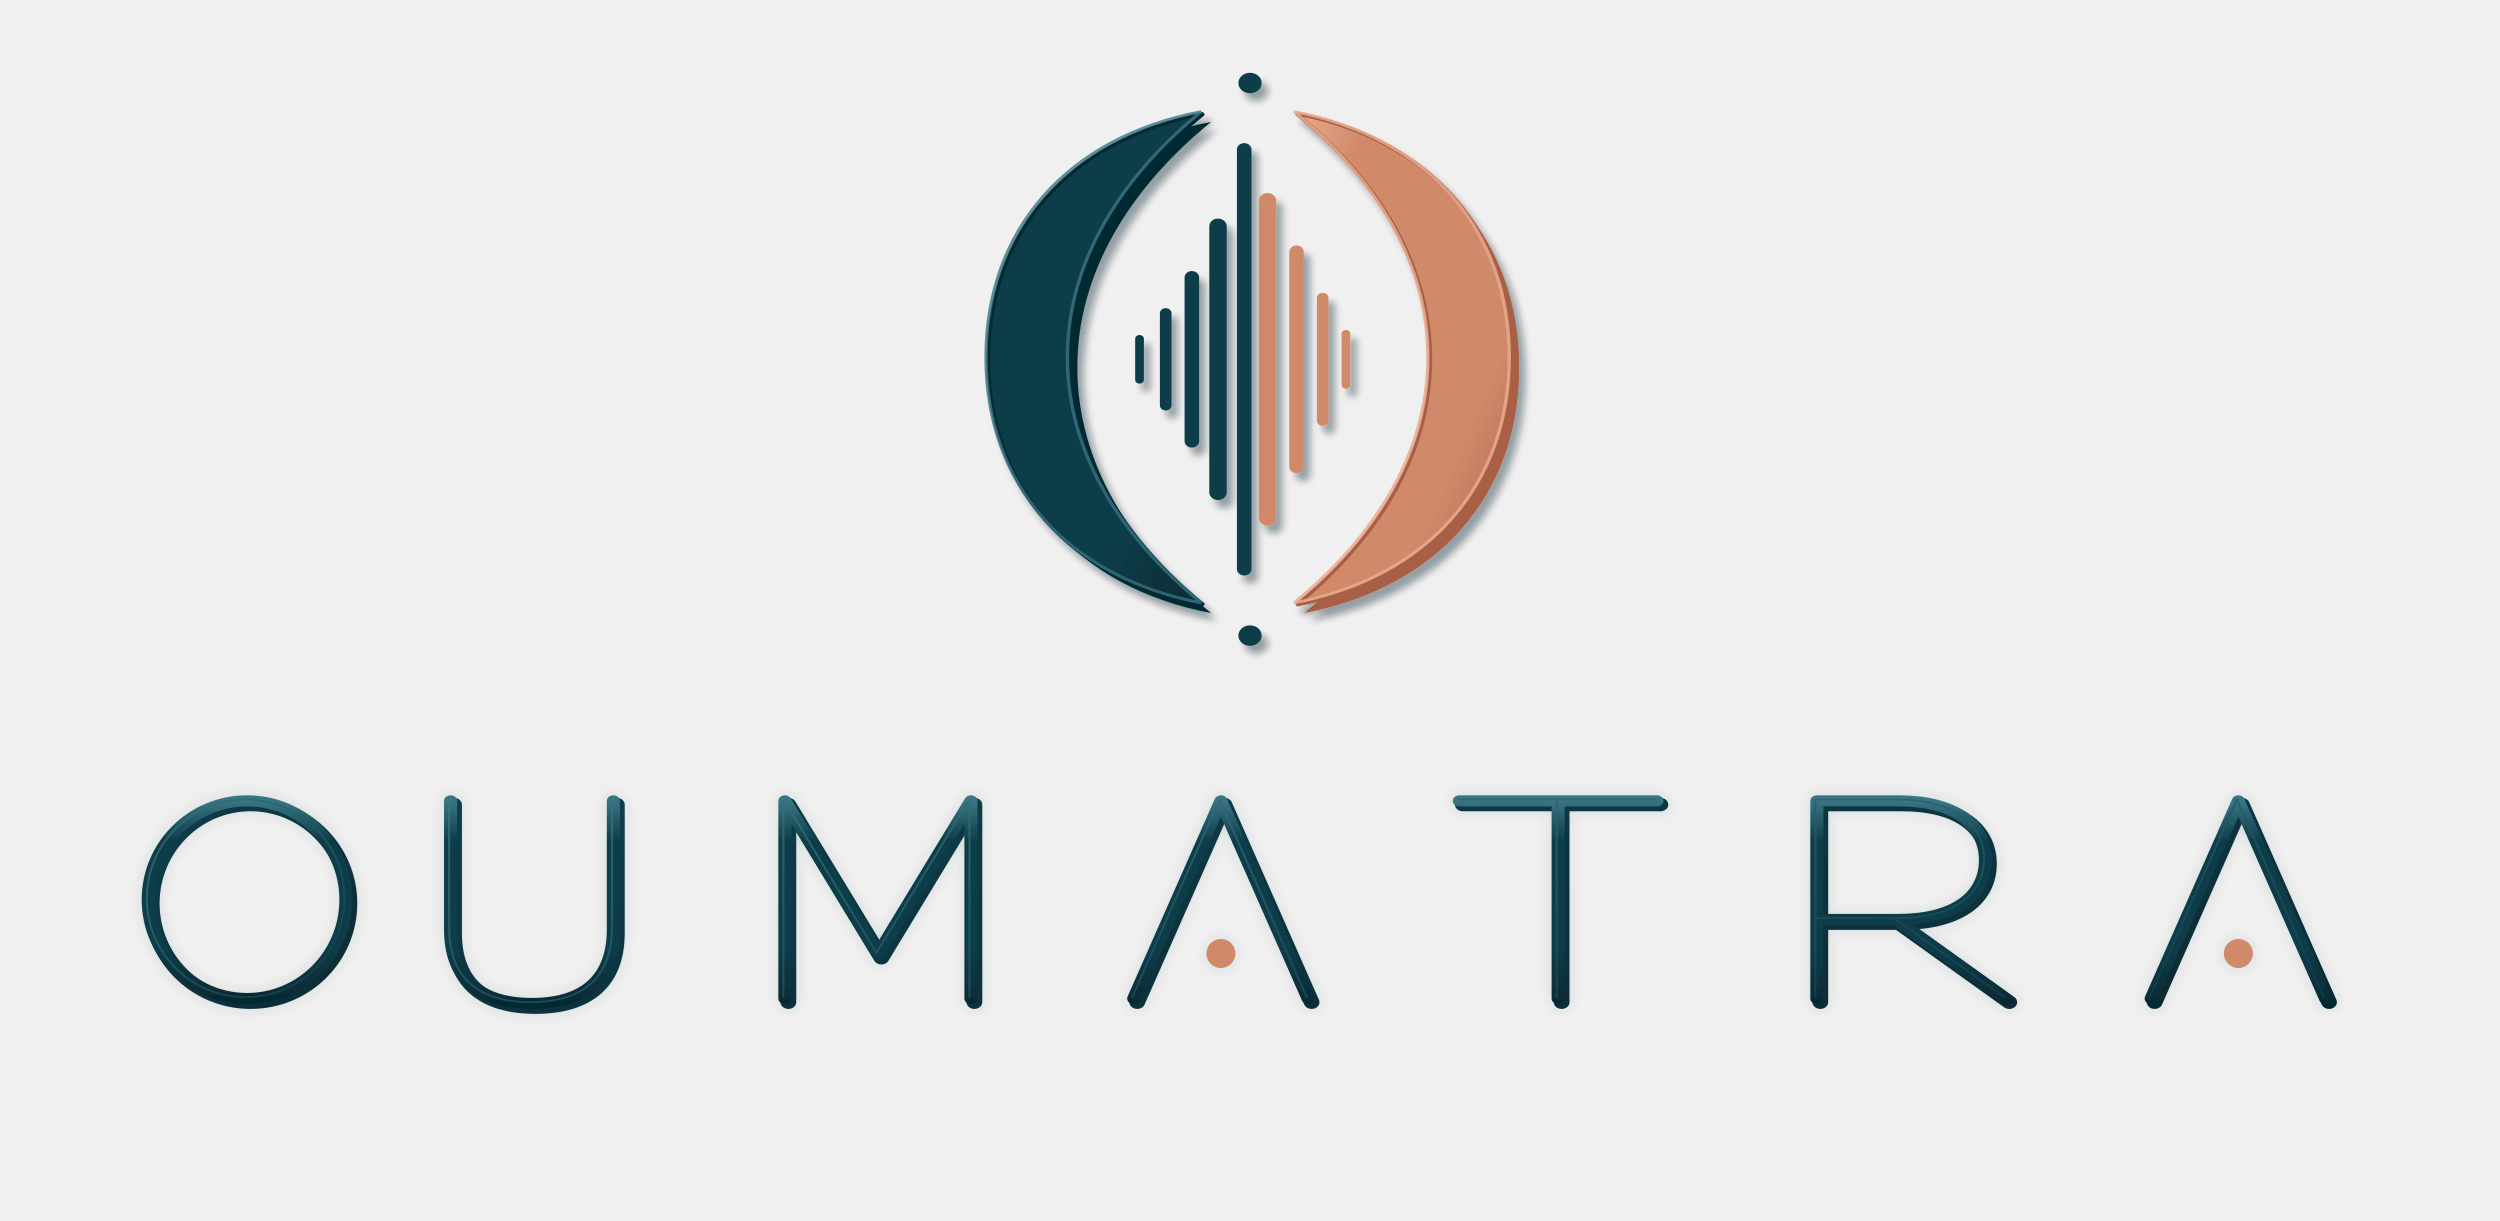
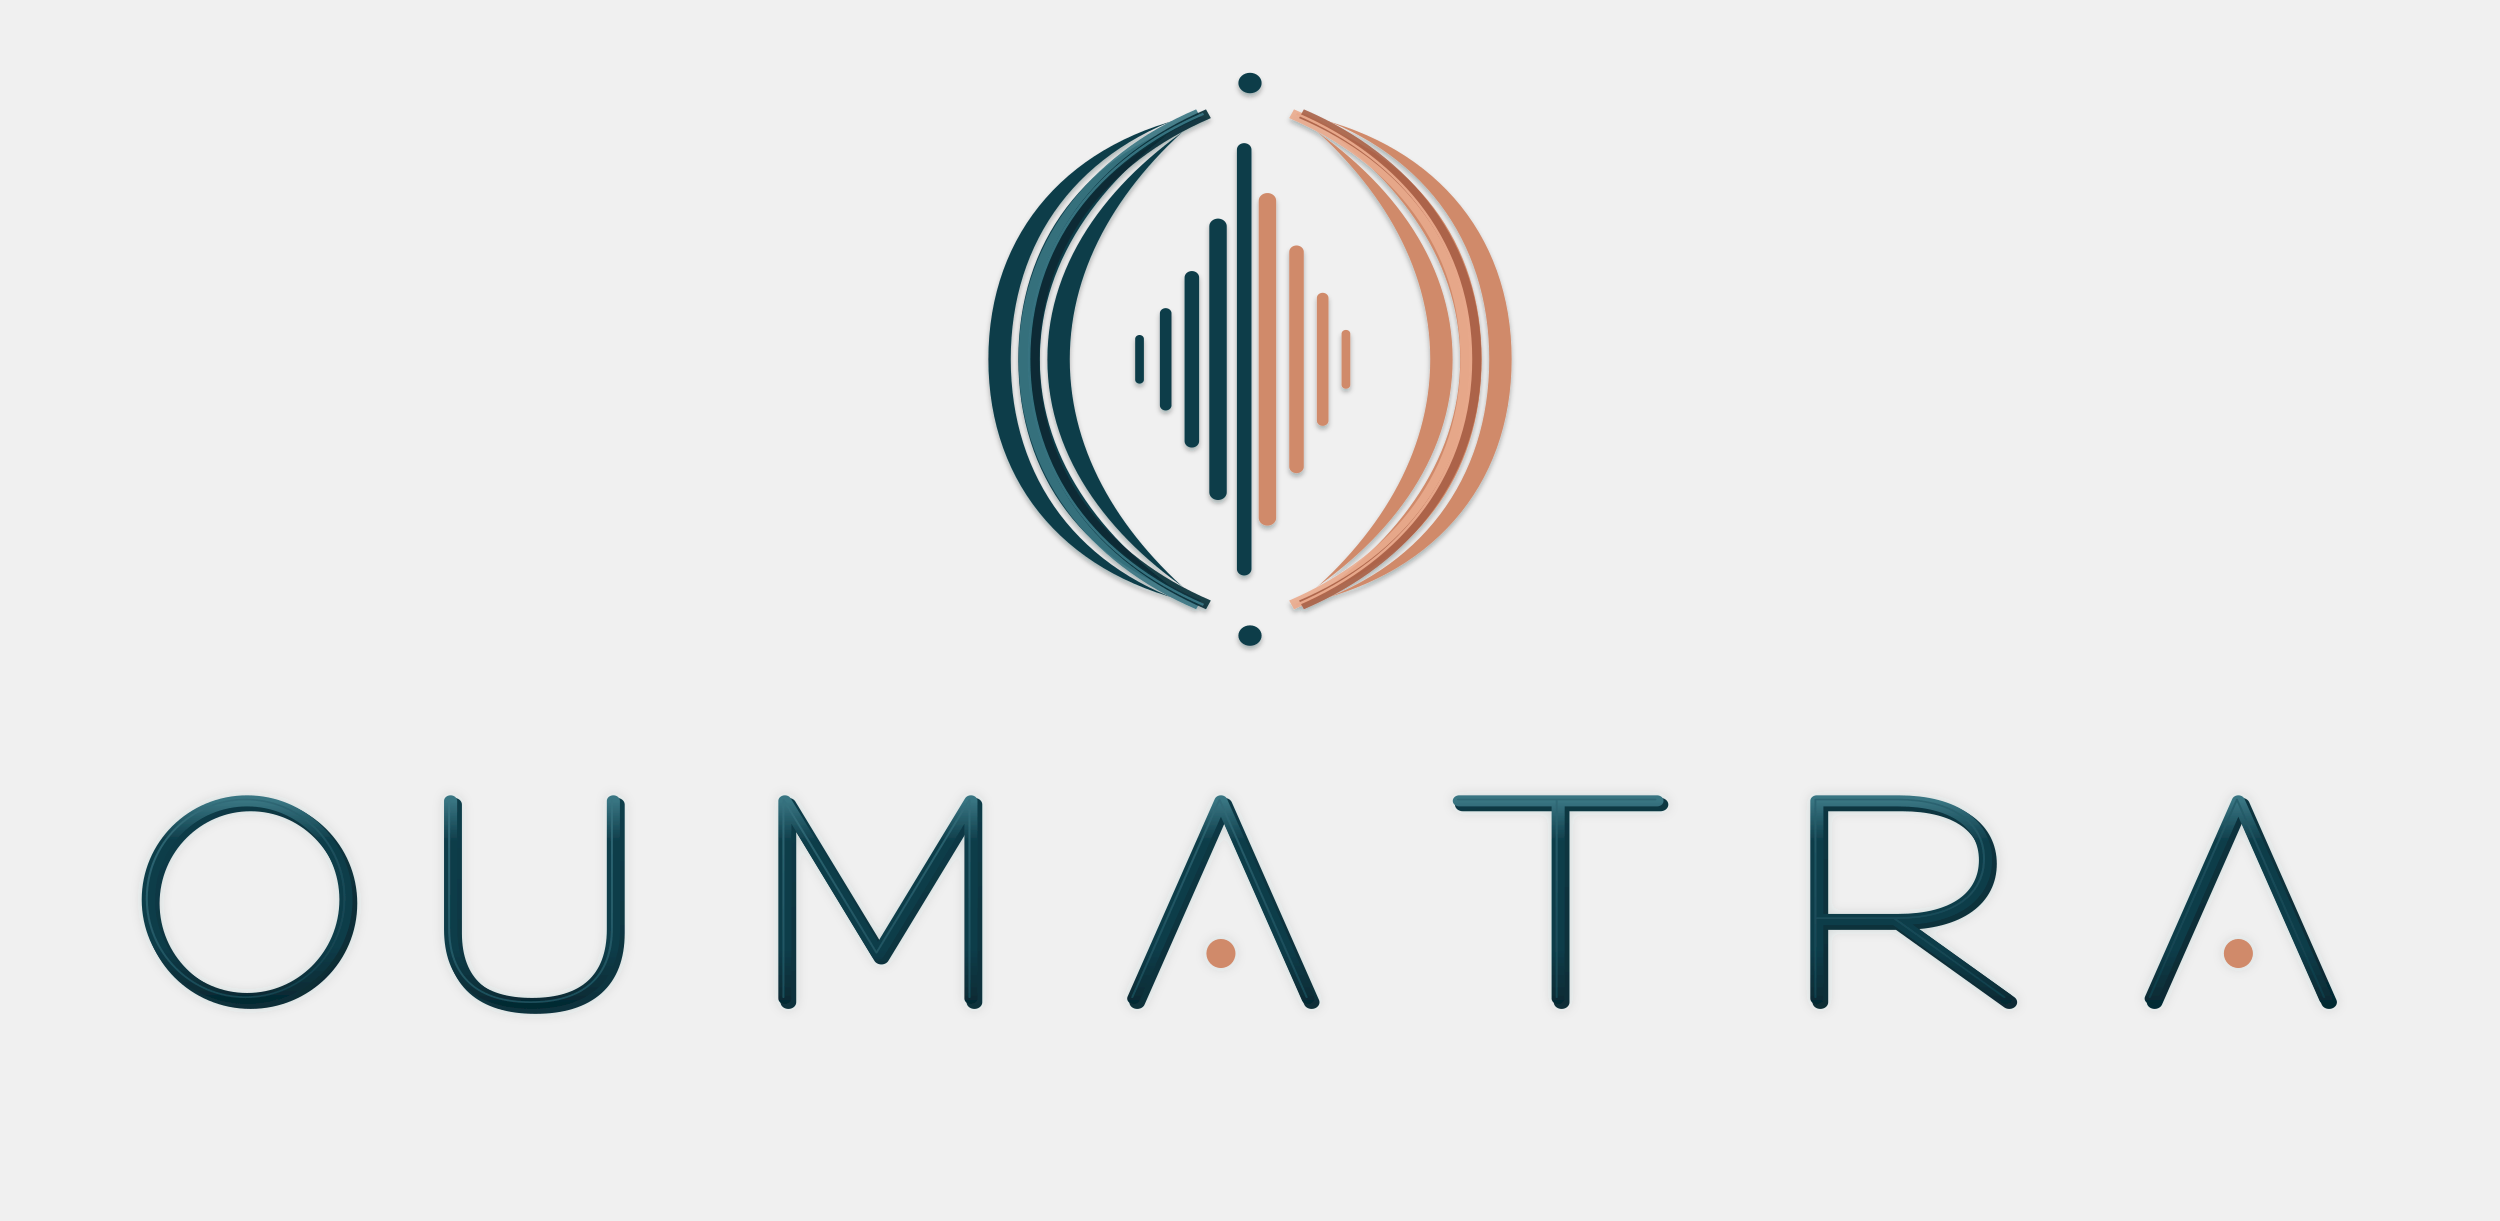
<svg xmlns="http://www.w3.org/2000/svg" viewBox="0 0 860 420" role="img" aria-labelledby="title">
  <defs>
-     <linearGradient id="left-face" x1="0" y1="0" x2="1" y2="1">
-       <stop stop-color="#397582" />
-       <stop offset=".18" stop-color="#0E3D4A" />
-       <stop offset=".72" stop-color="#0E3D4A" />
+     <radialGradient id="left-face">
+       <stop stop-color="#0E3D4A" />
+       <stop offset=".7" stop-color="#0E3D4A" />
      <stop offset="1" stop-color="#062A33" />
-     </linearGradient>
-     <linearGradient id="right-face" x1="0" y1="0" x2="1" y2="1">
-       <stop stop-color="#E9AA8D" />
-       <stop offset=".18" stop-color="#D08A6A" />
-       <stop offset=".72" stop-color="#D08A6A" />
+     </radialGradient>
+     <radialGradient id="right-face">
+       <stop stop-color="#D08A6A" />
+       <stop offset=".7" stop-color="#D08A6A" />
      <stop offset="1" stop-color="#A85E45" />
-     </linearGradient>
+     </radialGradient>
    <linearGradient id="word-face" x1="0" y1="0" x2="0" y2="1">
      <stop stop-color="#397582" />
      <stop offset=".2" stop-color="#0E3D4A" />
      <stop offset=".72" stop-color="#0E3D4A" />
      <stop offset="1" stop-color="#062A33" />
    </linearGradient>
    <linearGradient id="word-highlight" x1="0" y1="0" x2="1" y2="1">
      <stop stop-color="#397582" />
      <stop offset="1" stop-color="#0E3D4A" />
    </linearGradient>
    <linearGradient id="word-shadow" x1="0" y1="0" x2="1" y2="1">
      <stop stop-color="#0E3D4A" />
      <stop offset="1" stop-color="#062A33" />
    </linearGradient>
    <filter id="raised" x="-30%" y="-30%" width="170%" height="180%">
-       <feDropShadow dx="2.2" dy="3.2" stdDeviation="1.25" flood-color="#061C22" flood-opacity=".38" />
+       <feDropShadow dx="0" dy="1.4" stdDeviation=".9" flood-color="#061C22" flood-opacity=".3" />
    </filter>
    <filter id="word-depth" x="-8%" y="-20%" width="116%" height="150%">
      <feGaussianBlur in="SourceAlpha" stdDeviation="2" result="glowAlpha" />
      <feFlood flood-color="#0E3D4A" flood-opacity=".14" />
      <feComposite in2="glowAlpha" operator="in" result="glow" />
      <feDropShadow dx="1.6" dy="2.4" stdDeviation="1.1" flood-color="#061C22" flood-opacity=".38" />
      <feMerge>
        <feMergeNode in="glow" />
        <feMergeNode in="SourceGraphic" />
      </feMerge>
    </filter>
+     <mask id="left-split">
+       <rect width="240" height="240" fill="#fff" />
+       <path d="M104 24C62 38 39 74 39 120s23 82 65 96" fill="none" stroke="#000" stroke-width="2.6" />
+       <path d="M104 24C72 47 49 80 49 120s23 73 55 96" fill="none" stroke="#000" stroke-width="2.6" />
+     </mask>
+     <mask id="right-split">
+       <rect width="240" height="240" fill="#fff" />
+       <path d="M136 24c42 14 65 50 65 96s-23 82-65 96" fill="none" stroke="#000" stroke-width="2.6" />
+       <path d="M136 24c32 23 55 56 55 96s-23 73-55 96" fill="none" stroke="#000" stroke-width="2.6" />
+     </mask>
  </defs>
  <g transform="translate(310 18) scale(1 .88)">
    <g filter="url(#raised)">
-       <path d="M104 24C58 34 30 70 30 120s28 86 74 96C76 190 58 157 58 120s18-70 46-96Z" fill="#062A33" transform="translate(2.6 3.2)" />
-       <path d="M136 24c46 10 74 46 74 96s-28 86-74 96c28-26 46-59 46-96s-18-70-46-96Z" fill="#A85E45" transform="translate(2.6 3.2)" />
-       <path d="M104 24C58 34 30 70 30 120s28 86 74 96C76 190 58 157 58 120s18-70 46-96Z" fill="url(#left-face)" stroke="#062A33" stroke-width="1.35" />
-       <path d="M136 24c46 10 74 46 74 96s-28 86-74 96c28-26 46-59 46-96s-18-70-46-96Z" fill="url(#right-face)" stroke="#A85E45" stroke-width="1.35" />
-       <path d="M104 24C58 34 30 70 30 120s28 86 74 96C76 190 58 157 58 120s18-70 46-96Z" fill="none" stroke="#397582" stroke-opacity=".8" stroke-width="1.15" transform="translate(-.8 -.8)" />
-       <path d="M136 24c46 10 74 46 74 96s-28 86-74 96c28-26 46-59 46-96s-18-70-46-96Z" fill="none" stroke="#E9AA8D" stroke-opacity=".85" stroke-width="1.15" transform="translate(-.8 -.8)" />
+       <path d="M104 24C58 34 30 70 30 120s28 86 74 96C76 190 58 157 58 120s18-70 46-96Z" fill="#0E3D4A" mask="url(#left-split)" />
+       <path d="M136 24c46 10 74 46 74 96s-28 86-74 96c28-26 46-59 46-96s-18-70-46-96Z" fill="#D08A6A" mask="url(#right-split)" />
+       <g fill="none" stroke-linecap="butt">
+         <path d="M104 24C67 42 44 76 44 120s23 78 60 96" stroke="#397582" stroke-opacity=".9" stroke-width="3.8" transform="translate(-1.7 0)" />
+         <path d="M104 24C67 42 44 76 44 120s23 78 60 96" stroke="#062A33" stroke-opacity=".88" stroke-width="3.8" transform="translate(1.7 0)" />
+         <path d="M104 24C67 42 44 76 44 120s23 78 60 96" stroke="#397582" stroke-opacity=".96" stroke-width=".9" />
+         <path d="M136 24c37 18 60 52 60 96s-23 78-60 96" stroke="#E9AA8D" stroke-opacity=".9" stroke-width="3.8" transform="translate(-1.7 0)" />
+         <path d="M136 24c37 18 60 52 60 96s-23 78-60 96" stroke="#A85E45" stroke-opacity=".88" stroke-width="3.8" transform="translate(1.7 0)" />
+         <path d="M136 24c37 18 60 52 60 96s-23 78-60 96" stroke="#E9AA8D" stroke-opacity=".96" stroke-width=".9" />
+       </g>
      <g fill="none" stroke-linecap="round">
        <path d="M82 112v16" stroke="#0E3D4A" stroke-width="3" />
        <path d="M91 102v36" stroke="#0E3D4A" stroke-width="4" />
        <path d="M100 88v64" stroke="#0E3D4A" stroke-width="5" />
        <path d="M109 68v104" stroke="#0E3D4A" stroke-width="6" />
        <path d="M118 38v164" stroke="#0E3D4A" stroke-width="5" />
        <path d="M126 58v124" stroke="#D08A6A" stroke-width="6" />
        <path d="M136 78v84" stroke="#D08A6A" stroke-width="5" />
        <path d="M145 96v48" stroke="#D08A6A" stroke-width="4" />
        <path d="M153 110v20" stroke="#D08A6A" stroke-width="3" />
      </g>
      <circle cx="120" cy="12" r="4" fill="#0E3D4A" />
      <circle cx="120" cy="228" r="4" fill="#0E3D4A" />
    </g>
  </g>
  <g filter="url(#word-depth)">
    <g transform="translate(50 250) scale(1 .85) translate(1.2 1.5)" fill="none" stroke="url(#word-shadow)" stroke-width="5.4" stroke-linecap="round" stroke-linejoin="round">
      <ellipse cx="35" cy="70" rx="34" ry="40" />
      <path d="M105 30v52c0 20 10 30 28 30s28-10 28-30V30M220 110V30l32 62 32-62v80M340 110l30-80 30 80M452 30h68m-34 0v80M575 110V30h28c20 0 30 10 30 24s-10 24-30 24h-28m27 0 38 32M690 110l30-80 30 80" />
    </g>
    <g transform="translate(50 250) scale(1 .85)" fill="none" stroke="url(#word-face)" stroke-width="4.5" stroke-linecap="round" stroke-linejoin="round">
      <ellipse cx="35" cy="70" rx="34" ry="40" />
      <path d="M105 30v52c0 20 10 30 28 30s28-10 28-30V30M220 110V30l32 62 32-62v80M340 110l30-80 30 80M452 30h68m-34 0v80M575 110V30h28c20 0 30 10 30 24s-10 24-30 24h-28m27 0 38 32M690 110l30-80 30 80" />
    </g>
    <g transform="translate(50 250) scale(1 .85) translate(-.5 -.55)" fill="none" stroke="url(#word-highlight)" stroke-opacity=".8" stroke-width=".7" stroke-linecap="round" stroke-linejoin="round">
      <ellipse cx="35" cy="70" rx="34" ry="40" />
      <path d="M105 30v52c0 20 10 30 28 30s28-10 28-30V30M220 110V30l32 62 32-62v80M340 110l30-80 30 80M452 30h68m-34 0v80M575 110V30h28c20 0 30 10 30 24s-10 24-30 24h-28m27 0 38 32M690 110l30-80 30 80" />
    </g>
    <g fill="#D08A6A">
      <circle cx="420" cy="328" r="5" />
      <circle cx="770" cy="328" r="5" />
    </g>
  </g>
</svg>
